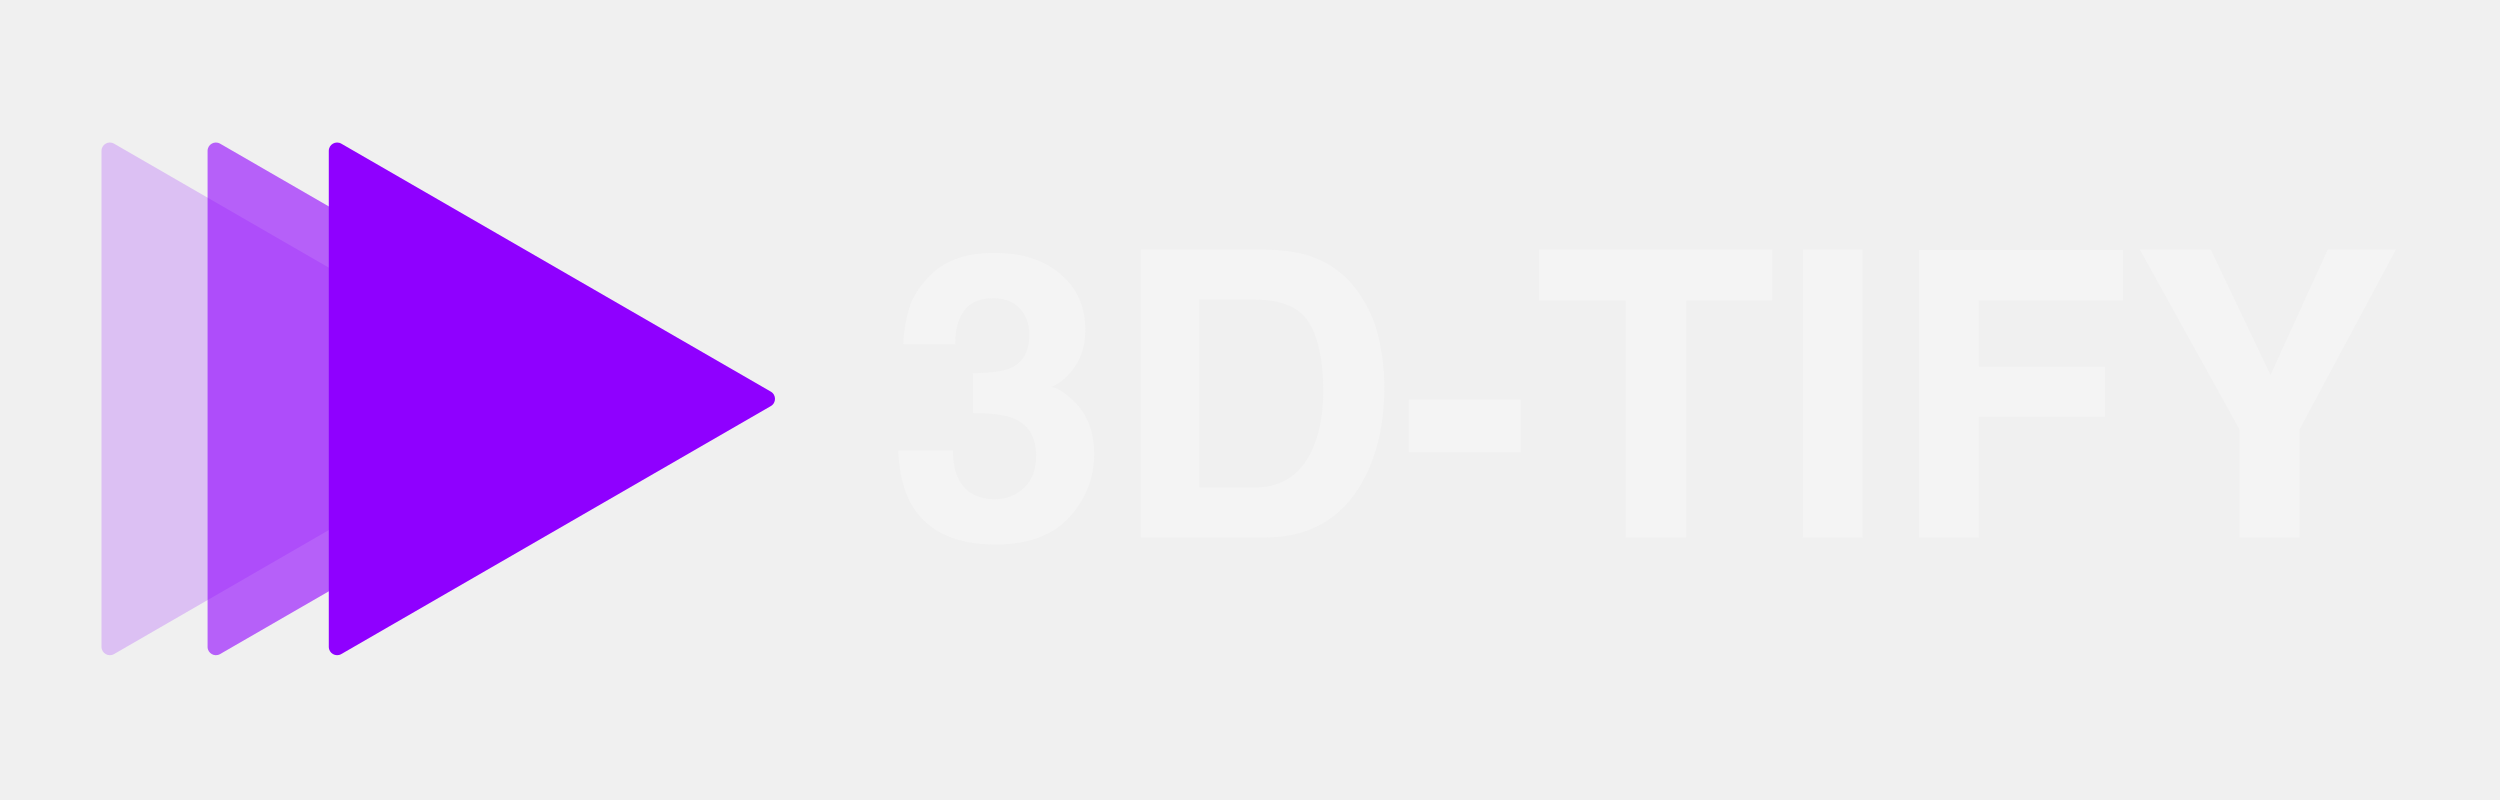
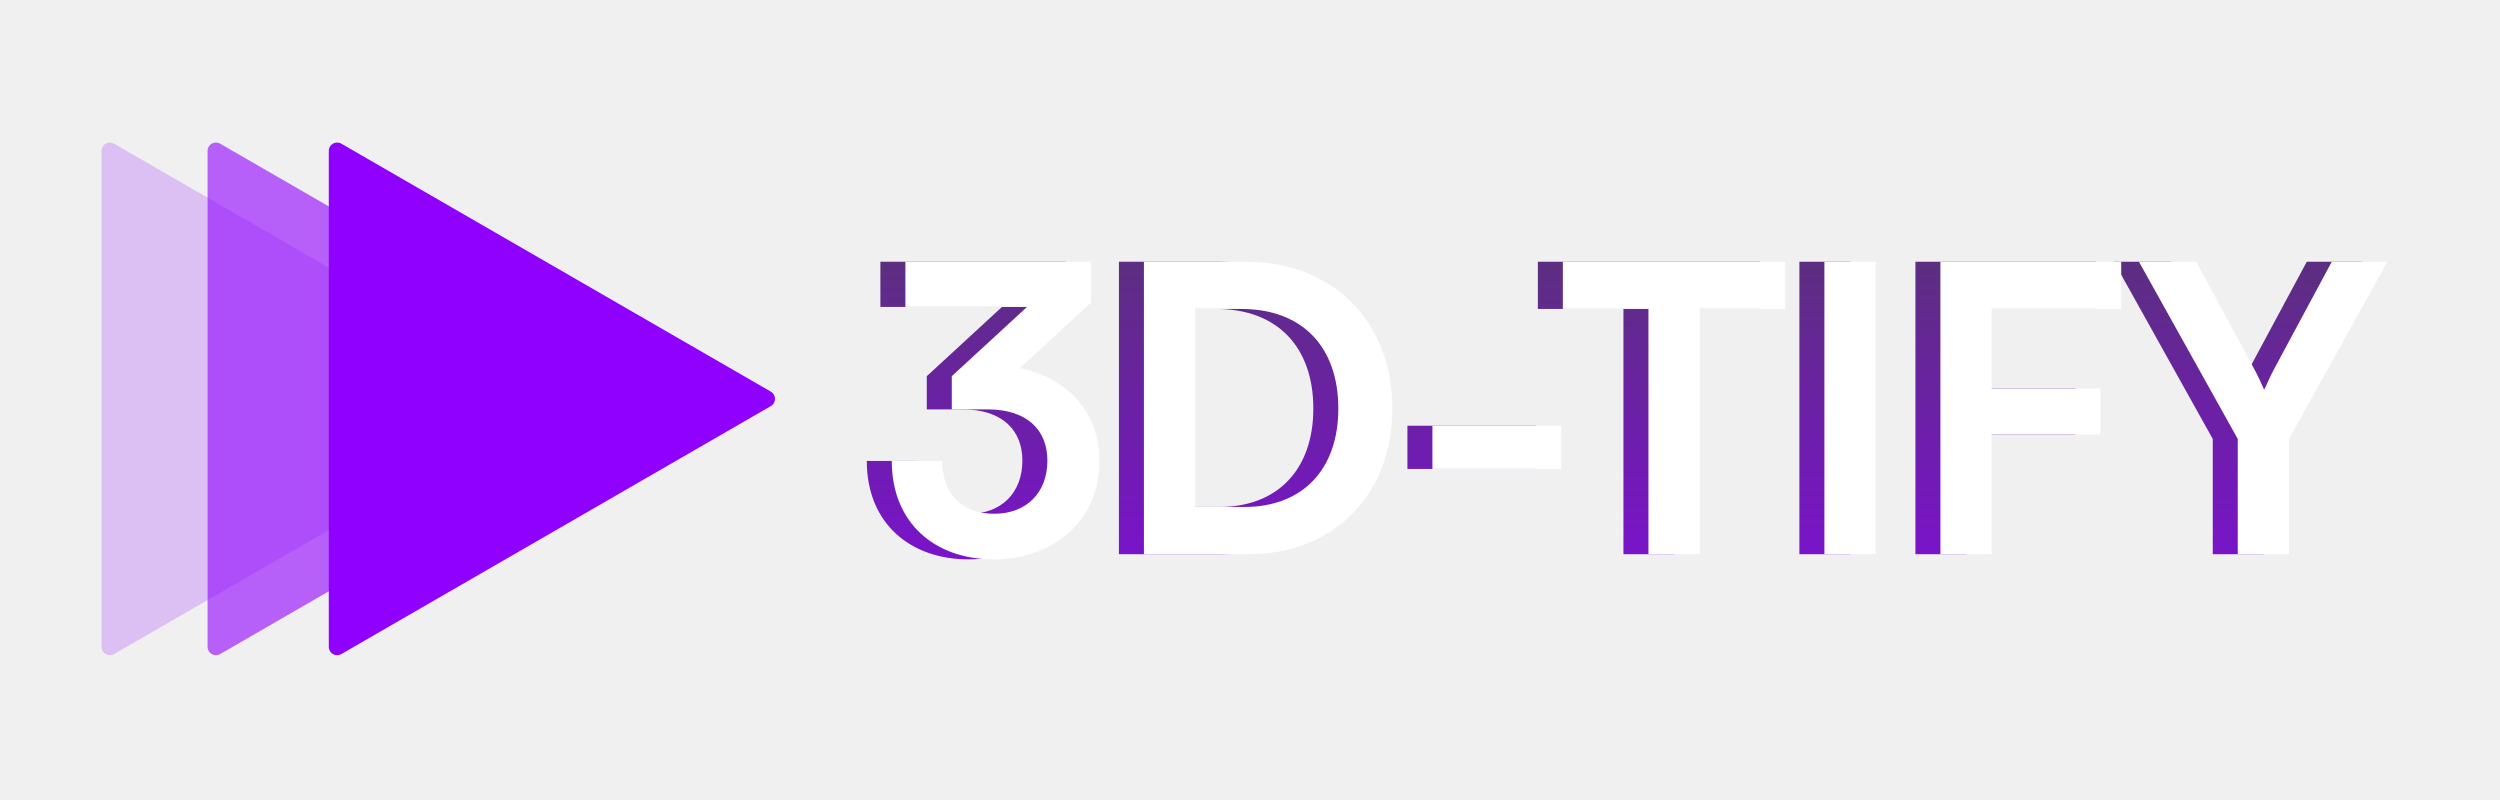
<svg xmlns="http://www.w3.org/2000/svg" width="600" height="192" viewBox="0 0 600 192" fill="none">
  <g clip-path="url(#clip0_4_3)">
    <path d="M130.455 93.995C131.788 94.765 131.788 96.689 130.455 97.459L27.364 156.979C26.03 157.749 24.364 156.786 24.364 155.247L24.364 36.208C24.364 34.668 26.03 33.706 27.364 34.476L130.455 93.995Z" fill="#8F00FF" fill-opacity="0.2" />
    <path d="M155.909 93.995C157.243 94.765 157.243 96.689 155.909 97.459L52.818 156.979C51.485 157.749 49.818 156.786 49.818 155.247L49.818 36.208C49.818 34.668 51.485 33.706 52.818 34.476L155.909 93.995Z" fill="#8F00FF" fill-opacity="0.6" />
    <path d="M185 93.995C186.333 94.765 186.333 96.689 185 97.459L81.909 156.979C80.576 157.749 78.909 156.786 78.909 155.247L78.909 36.208C78.909 34.668 80.576 33.706 81.909 34.476L185 93.995Z" fill="#8F00FF" />
-     <path d="M228.703 108.141C228.703 110.859 229.141 113.109 230.016 114.891C231.641 118.172 234.594 119.812 238.875 119.812C241.5 119.812 243.781 118.922 245.719 117.141C247.688 115.328 248.672 112.734 248.672 109.359C248.672 104.891 246.859 101.906 243.234 100.406C241.172 99.562 237.922 99.141 233.484 99.141V89.578C237.828 89.516 240.859 89.094 242.578 88.312C245.547 87 247.031 84.344 247.031 80.344C247.031 77.75 246.266 75.641 244.734 74.016C243.234 72.391 241.109 71.578 238.359 71.578C235.203 71.578 232.875 72.578 231.375 74.578C229.906 76.578 229.203 79.25 229.266 82.594H216.797C216.922 79.219 217.5 76.016 218.531 72.984C219.625 70.328 221.344 67.875 223.688 65.625C225.438 64.031 227.516 62.812 229.922 61.969C232.328 61.125 235.281 60.703 238.781 60.703C245.281 60.703 250.516 62.391 254.484 65.766C258.484 69.109 260.484 73.609 260.484 79.266C260.484 83.266 259.297 86.641 256.922 89.391C255.422 91.109 253.859 92.281 252.234 92.906C253.453 92.906 255.203 93.953 257.484 96.047C260.891 99.203 262.594 103.516 262.594 108.984C262.594 114.734 260.594 119.797 256.594 124.172C252.625 128.516 246.734 130.688 238.922 130.688C229.297 130.688 222.609 127.547 218.859 121.266C216.891 117.922 215.797 113.547 215.578 108.141H228.703ZM287.812 71.906V117H301.125C307.938 117 312.688 113.641 315.375 106.922C316.844 103.234 317.578 98.844 317.578 93.75C317.578 86.719 316.469 81.328 314.25 77.578C312.062 73.797 307.688 71.906 301.125 71.906H287.812ZM303.562 59.906C307.844 59.969 311.406 60.469 314.25 61.406C319.094 63 323.016 65.922 326.016 70.172C328.422 73.609 330.062 77.328 330.938 81.328C331.812 85.328 332.25 89.141 332.25 92.766C332.25 101.953 330.406 109.734 326.719 116.109C321.719 124.703 314 129 303.562 129H273.797V59.906H303.562ZM338.062 95.906H364.969V108.562H338.062V95.906ZM425.344 59.906V72.141H404.672V129H390.141V72.141H369.375V59.906H425.344ZM447.047 129H432.703V59.906H447.047V129ZM460.547 60H509.531V72.141H474.891V88.031H505.219V100.031H474.891V129H460.547V60ZM558.656 59.906H575.016L551.906 103.031V129H537.469V103.031L513.562 59.906H530.578L544.922 90L558.656 59.906Z" fill="#F4F4F4" />
+     <path d="M230.973 98.248H222.429V90.28L240.477 73.672H211.293V62.824H255.837V72.616L238.749 88.36C249.501 90.472 257.853 98.344 257.853 110.728C257.853 125.128 246.621 134.248 232.413 134.248C218.685 134.248 208.029 125.8 208.029 110.632H220.125C220.125 118.696 225.117 123.304 232.605 123.304C240.285 123.304 245.373 118.312 245.373 110.536C245.373 103.432 240.765 98.248 230.973 98.248ZM293.79 133H268.542V62.824H293.118C313.854 62.824 328.158 77.128 328.158 98.056C328.158 118.696 314.142 133 293.79 133ZM291.966 74.152H280.83V121.672H292.638C306.654 121.672 315.198 112.648 315.198 98.056C315.198 83.176 306.462 74.152 291.966 74.152ZM337.78 112.552V102.184H368.692V112.552H337.78ZM369.085 74.152V62.824H422.461V74.152H401.917V133H389.629V74.152H369.085ZM444.142 62.824V133H431.854V62.824H444.142ZM498.098 104.296H471.986V133H459.698V62.824H503.09V74.152H471.986V93.256H498.098V104.296ZM531.063 105.352L507.351 62.824H521.079L534.903 88.36C535.959 90.28 536.631 91.816 537.399 93.544C538.263 91.816 538.647 90.664 539.895 88.36L553.623 62.824H566.967L543.351 105.352V133H531.063V105.352Z" fill="url(#paint0_linear_4_3)" />
+     <path d="M236.973 98.248H228.429V90.28L246.477 73.672H217.293V62.824H261.837V72.616L244.749 88.36C255.501 90.472 263.853 98.344 263.853 110.728C263.853 125.128 252.621 134.248 238.413 134.248C224.685 134.248 214.029 125.8 214.029 110.632H226.125C226.125 118.696 231.117 123.304 238.605 123.304C246.285 123.304 251.373 118.312 251.373 110.536C251.373 103.432 246.765 98.248 236.973 98.248ZM299.79 133H274.542V62.824H299.118C319.854 62.824 334.158 77.128 334.158 98.056C334.158 118.696 320.142 133 299.79 133ZM297.966 74.152H286.83V121.672H298.638C312.654 121.672 321.198 112.648 321.198 98.056C321.198 83.176 312.462 74.152 297.966 74.152ZM343.78 112.552V102.184H374.692V112.552H343.78ZM375.085 74.152V62.824H428.461V74.152H407.917V133H395.629V74.152H375.085ZM450.142 62.824V133H437.854V62.824H450.142ZM504.098 104.296H477.986V133H465.698V62.824H509.09V74.152H477.986V93.256H504.098V104.296ZM537.063 105.352L513.351 62.824H527.079L540.903 88.36C541.959 90.28 542.631 91.816 543.399 93.544C544.263 91.816 544.647 90.664 545.895 88.36L559.623 62.824H572.967L549.351 105.352V133H537.063V105.352Z" fill="white" />
  </g>
  <defs>
+     <linearGradient id="paint0_linear_4_3" x1="387.501" y1="3.295" x2="387" y2="186.5" gradientUnits="userSpaceOnUse">
+       <stop stop-color="#444444" />
+       <stop offset="1" stop-color="#8F00FF" />
+       <stop offset="1" />
+     </linearGradient>
    <clipPath id="clip0_4_3">
      <rect width="600" height="191.716" fill="white" />
    </clipPath>
  </defs>
</svg>
